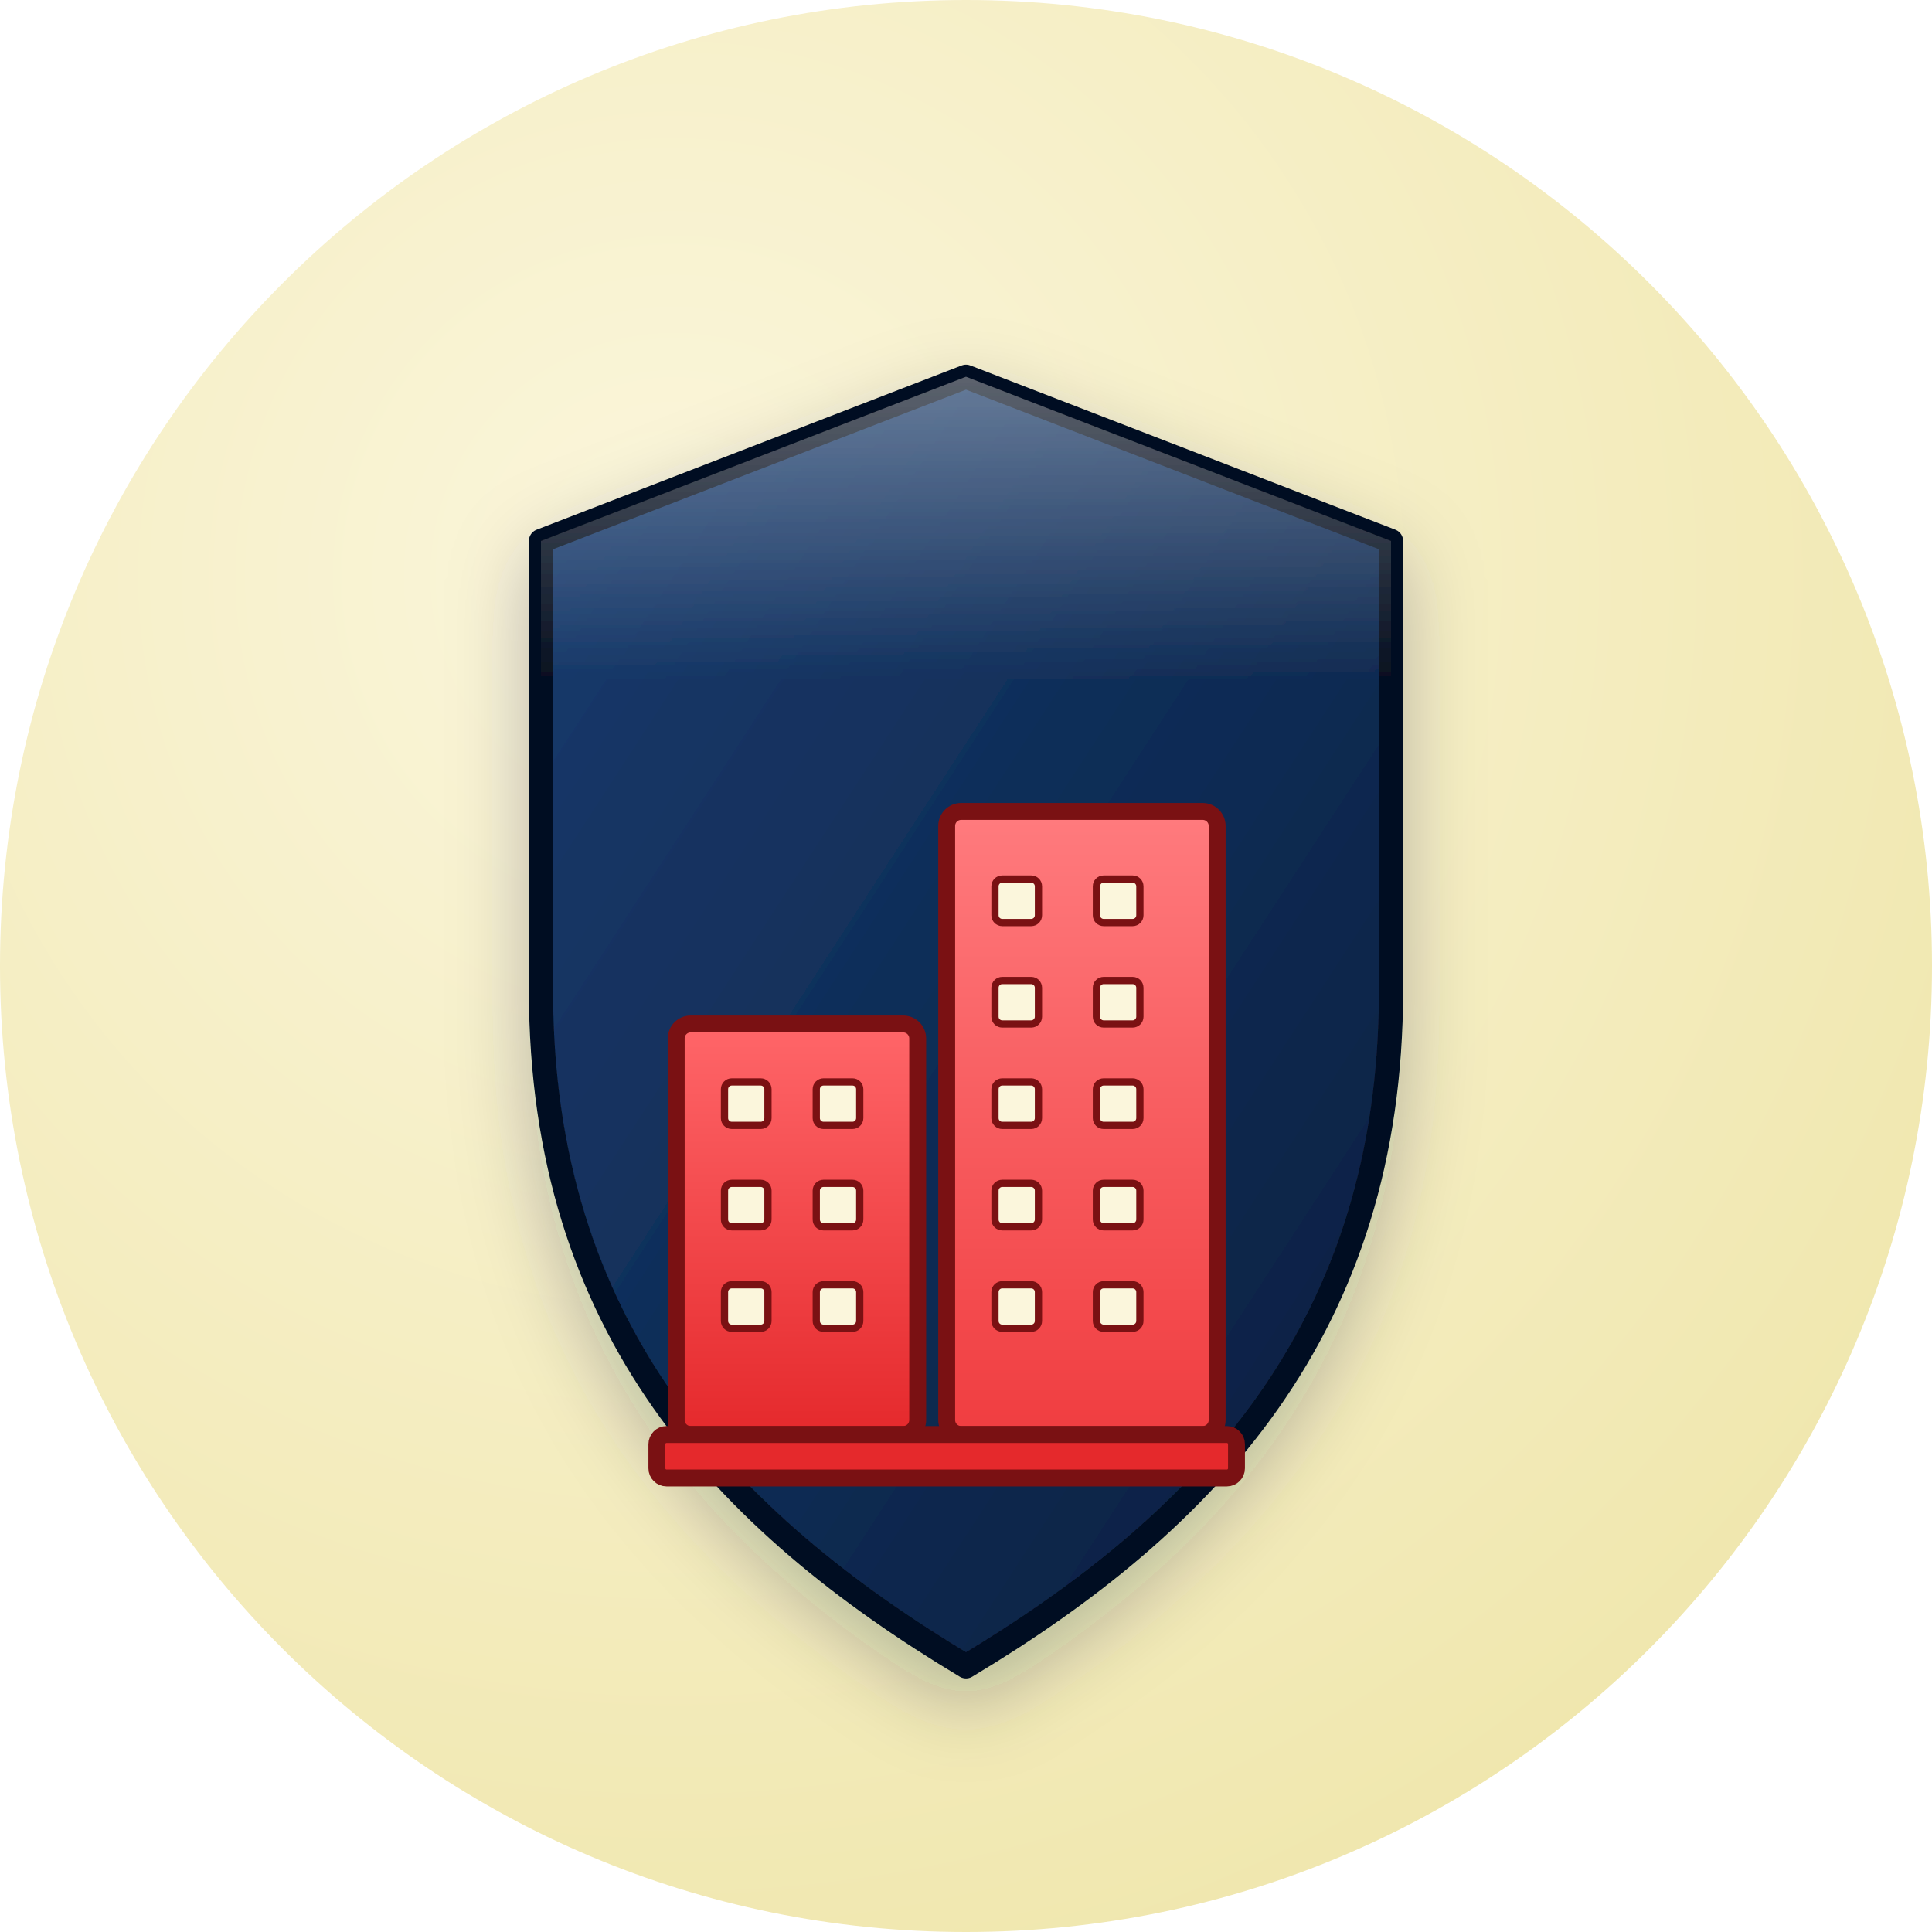
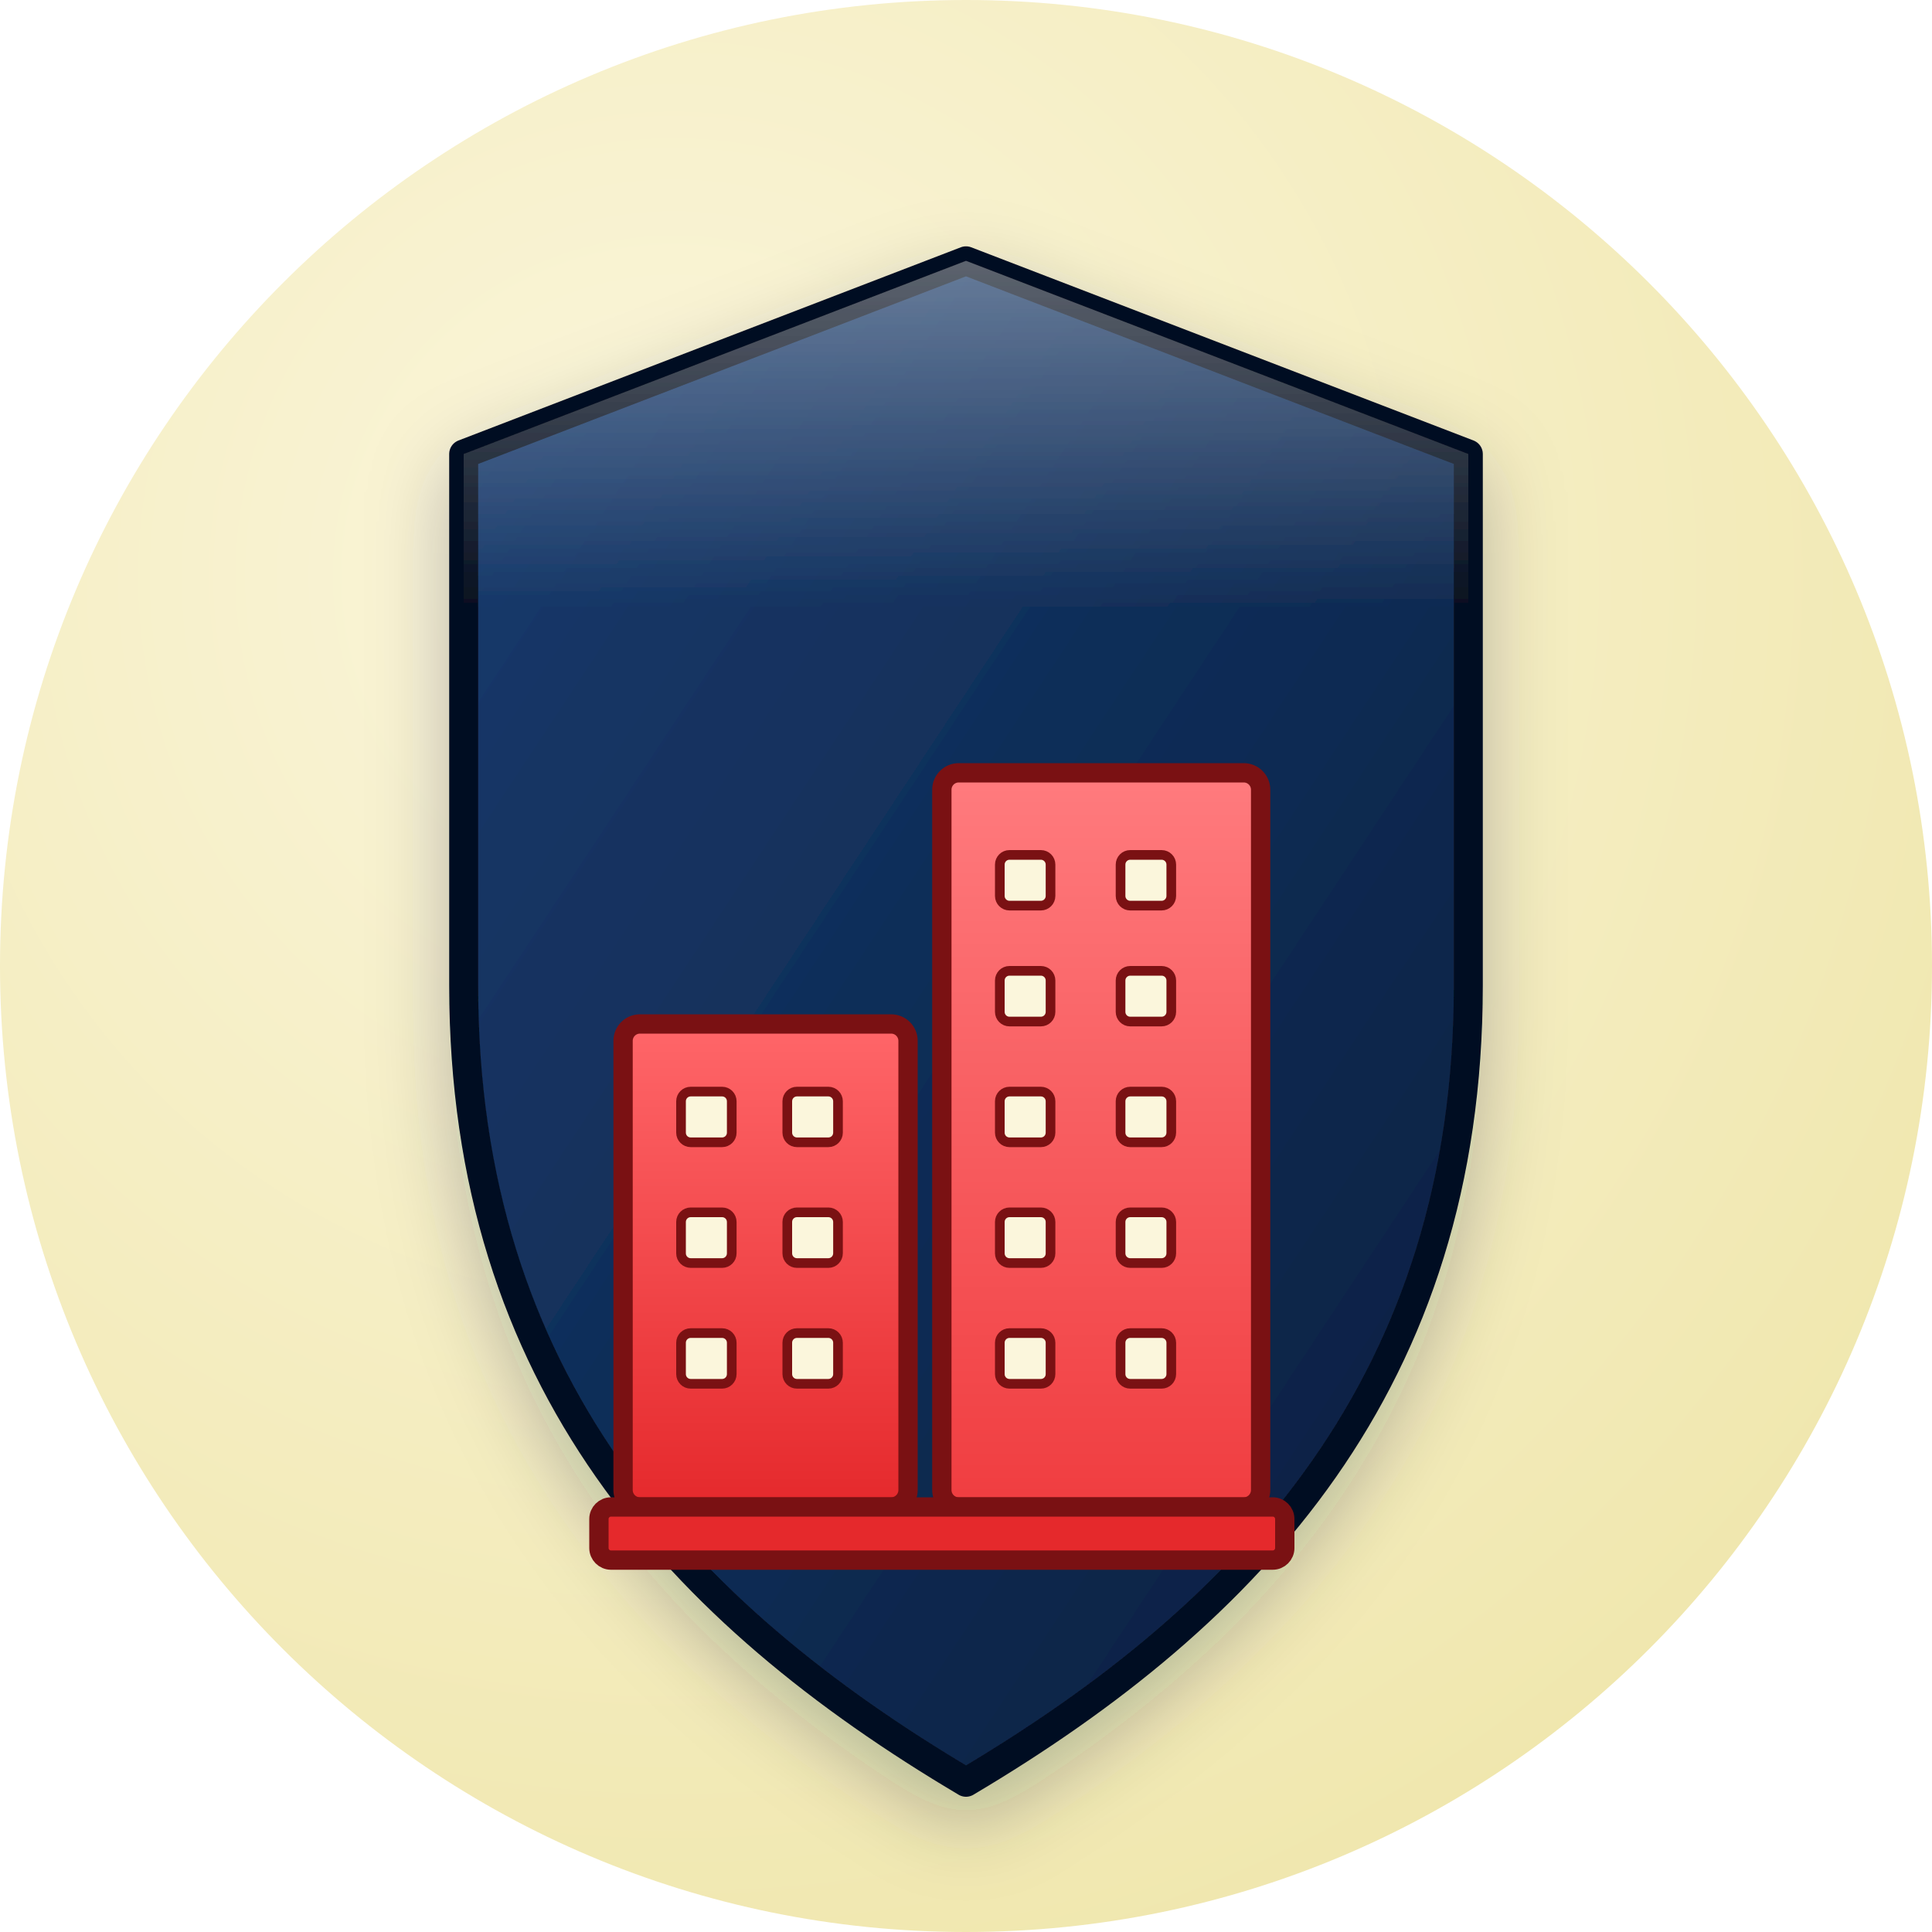
<svg xmlns="http://www.w3.org/2000/svg" viewBox="0 0 400 400" width="400" height="400">
  <defs>
    <radialGradient id="bgGrad" cx="35%" cy="30%" r="75%">
      <stop offset="0%" stop-color="#FBF6DC" />
      <stop offset="100%" stop-color="#F0E7AE" />
    </radialGradient>
    <linearGradient id="shieldGrad" x1="0%" y1="0%" x2="100%" y2="100%">
      <stop offset="0%" stop-color="#173B6E" />
      <stop offset="100%" stop-color="#091E3E" />
    </linearGradient>
    <linearGradient id="towerGradLeft" x1="0%" y1="0%" x2="0%" y2="100%">
      <stop offset="0%" stop-color="#FF6669" />
      <stop offset="100%" stop-color="#E5292C" />
    </linearGradient>
    <linearGradient id="towerGradRight" x1="0%" y1="0%" x2="0%" y2="100%">
      <stop offset="0%" stop-color="#FF7B7E" />
      <stop offset="100%" stop-color="#F03D40" />
    </linearGradient>
    <filter id="softShadow" x="-30%" y="-30%" width="160%" height="160%">
      <feDropShadow dx="0" dy="6" stdDeviation="8" flood-color="#091E3E" flood-opacity="0.25" />
    </filter>
    <linearGradient id="glossGrad" x1="0%" y1="0%" x2="0%" y2="100%">
      <stop offset="0%" stop-color="#ffffff" stop-opacity="0.35" />
      <stop offset="45%" stop-color="#ffffff" stop-opacity="0" />
    </linearGradient>
    <clipPath id="shieldClip">
-       <path d="M200 78            L288 112            V205            C288 275 250 315 200 345            C150 315 112 275 112 205            V112            Z" />
+       <path d="M200 54            L304 94            V204            C304 286 259 334 200 369            C141 334 96 286 96 204            V94            Z" />
    </clipPath>
  </defs>
  <circle cx="200" cy="200" r="200" fill="url(#bgGrad)" />
  <g filter="url(#softShadow)">
-     <path d="M200 78          L288 112          V205          C288 275 250 315 200 345          C150 315 112 275 112 205          V112          Z" fill="url(#shieldGrad)" stroke="#050F20" stroke-width="5" stroke-linejoin="round" />
-     <rect x="112" y="78" width="176" height="140" fill="url(#glossGrad)" clip-path="url(#shieldClip)" />
+     <path d="M200 54          L304 94          V204          C304 286 259 334 200 369          C141 334 96 286 96 204          V94          Z" fill="url(#shieldGrad)" stroke="#050F20" stroke-width="6" stroke-linejoin="round" />
+     <rect x="96" y="54" width="208" height="160" fill="url(#glossGrad)" clip-path="url(#shieldClip)" />
  </g>
-   <g stroke="#7A1113" stroke-width="3.5" stroke-linejoin="round">
-     <rect x="140" y="212" width="50" height="85" rx="3" fill="url(#towerGradLeft)" />
-     <rect x="196" y="168" width="56" height="129" rx="3" fill="url(#towerGradRight)" />
-     <rect x="150" y="224" width="9" height="9" rx="1.5" fill="#FBF6DC" stroke-width="1.5" />
-     <rect x="169" y="224" width="9" height="9" rx="1.5" fill="#FBF6DC" stroke-width="1.5" />
-     <rect x="150" y="245" width="9" height="9" rx="1.5" fill="#FBF6DC" stroke-width="1.5" />
-     <rect x="169" y="245" width="9" height="9" rx="1.5" fill="#FBF6DC" stroke-width="1.5" />
-     <rect x="150" y="266" width="9" height="9" rx="1.5" fill="#FBF6DC" stroke-width="1.5" />
-     <rect x="169" y="266" width="9" height="9" rx="1.5" fill="#FBF6DC" stroke-width="1.5" />
-     <rect x="206" y="182" width="9" height="9" rx="1.5" fill="#FBF6DC" stroke-width="1.5" />
-     <rect x="227" y="182" width="9" height="9" rx="1.5" fill="#FBF6DC" stroke-width="1.5" />
-     <rect x="206" y="203" width="9" height="9" rx="1.5" fill="#FBF6DC" stroke-width="1.5" />
-     <rect x="227" y="203" width="9" height="9" rx="1.5" fill="#FBF6DC" stroke-width="1.5" />
-     <rect x="206" y="224" width="9" height="9" rx="1.5" fill="#FBF6DC" stroke-width="1.5" />
-     <rect x="227" y="224" width="9" height="9" rx="1.5" fill="#FBF6DC" stroke-width="1.5" />
-     <rect x="206" y="245" width="9" height="9" rx="1.5" fill="#FBF6DC" stroke-width="1.5" />
-     <rect x="227" y="245" width="9" height="9" rx="1.5" fill="#FBF6DC" stroke-width="1.5" />
-     <rect x="206" y="266" width="9" height="9" rx="1.5" fill="#FBF6DC" stroke-width="1.5" />
-     <rect x="227" y="266" width="9" height="9" rx="1.5" fill="#FBF6DC" stroke-width="1.5" />
-     <rect x="136" y="297" width="120" height="9" rx="2" fill="#E5292C" />
+   <g stroke="#7A1113" stroke-width="4" stroke-linejoin="round">
+     <rect x="129" y="212" width="59" height="100" rx="3.5" fill="url(#towerGradLeft)" />
+     <rect x="195" y="160" width="66" height="152" rx="3.5" fill="url(#towerGradRight)" />
+     <rect x="141" y="226" width="10.5" height="10.5" rx="2" fill="#FBF6DC" stroke-width="2" />
+     <rect x="163" y="226" width="10.5" height="10.5" rx="2" fill="#FBF6DC" stroke-width="2" />
+     <rect x="141" y="251" width="10.5" height="10.5" rx="2" fill="#FBF6DC" stroke-width="2" />
+     <rect x="163" y="251" width="10.5" height="10.5" rx="2" fill="#FBF6DC" stroke-width="2" />
+     <rect x="141" y="276" width="10.5" height="10.5" rx="2" fill="#FBF6DC" stroke-width="2" />
+     <rect x="163" y="276" width="10.5" height="10.5" rx="2" fill="#FBF6DC" stroke-width="2" />
+     <rect x="207" y="177" width="10.5" height="10.5" rx="2" fill="#FBF6DC" stroke-width="2" />
+     <rect x="232" y="177" width="10.5" height="10.5" rx="2" fill="#FBF6DC" stroke-width="2" />
+     <rect x="207" y="201" width="10.5" height="10.5" rx="2" fill="#FBF6DC" stroke-width="2" />
+     <rect x="232" y="201" width="10.5" height="10.5" rx="2" fill="#FBF6DC" stroke-width="2" />
+     <rect x="207" y="226" width="10.5" height="10.5" rx="2" fill="#FBF6DC" stroke-width="2" />
+     <rect x="232" y="226" width="10.5" height="10.5" rx="2" fill="#FBF6DC" stroke-width="2" />
+     <rect x="207" y="251" width="10.5" height="10.5" rx="2" fill="#FBF6DC" stroke-width="2" />
+     <rect x="232" y="251" width="10.5" height="10.5" rx="2" fill="#FBF6DC" stroke-width="2" />
+     <rect x="207" y="276" width="10.5" height="10.5" rx="2" fill="#FBF6DC" stroke-width="2" />
+     <rect x="232" y="276" width="10.5" height="10.5" rx="2" fill="#FBF6DC" stroke-width="2" />
+     <rect x="124" y="312" width="142" height="11" rx="2.5" fill="#E5292C" />
  </g>
</svg>
